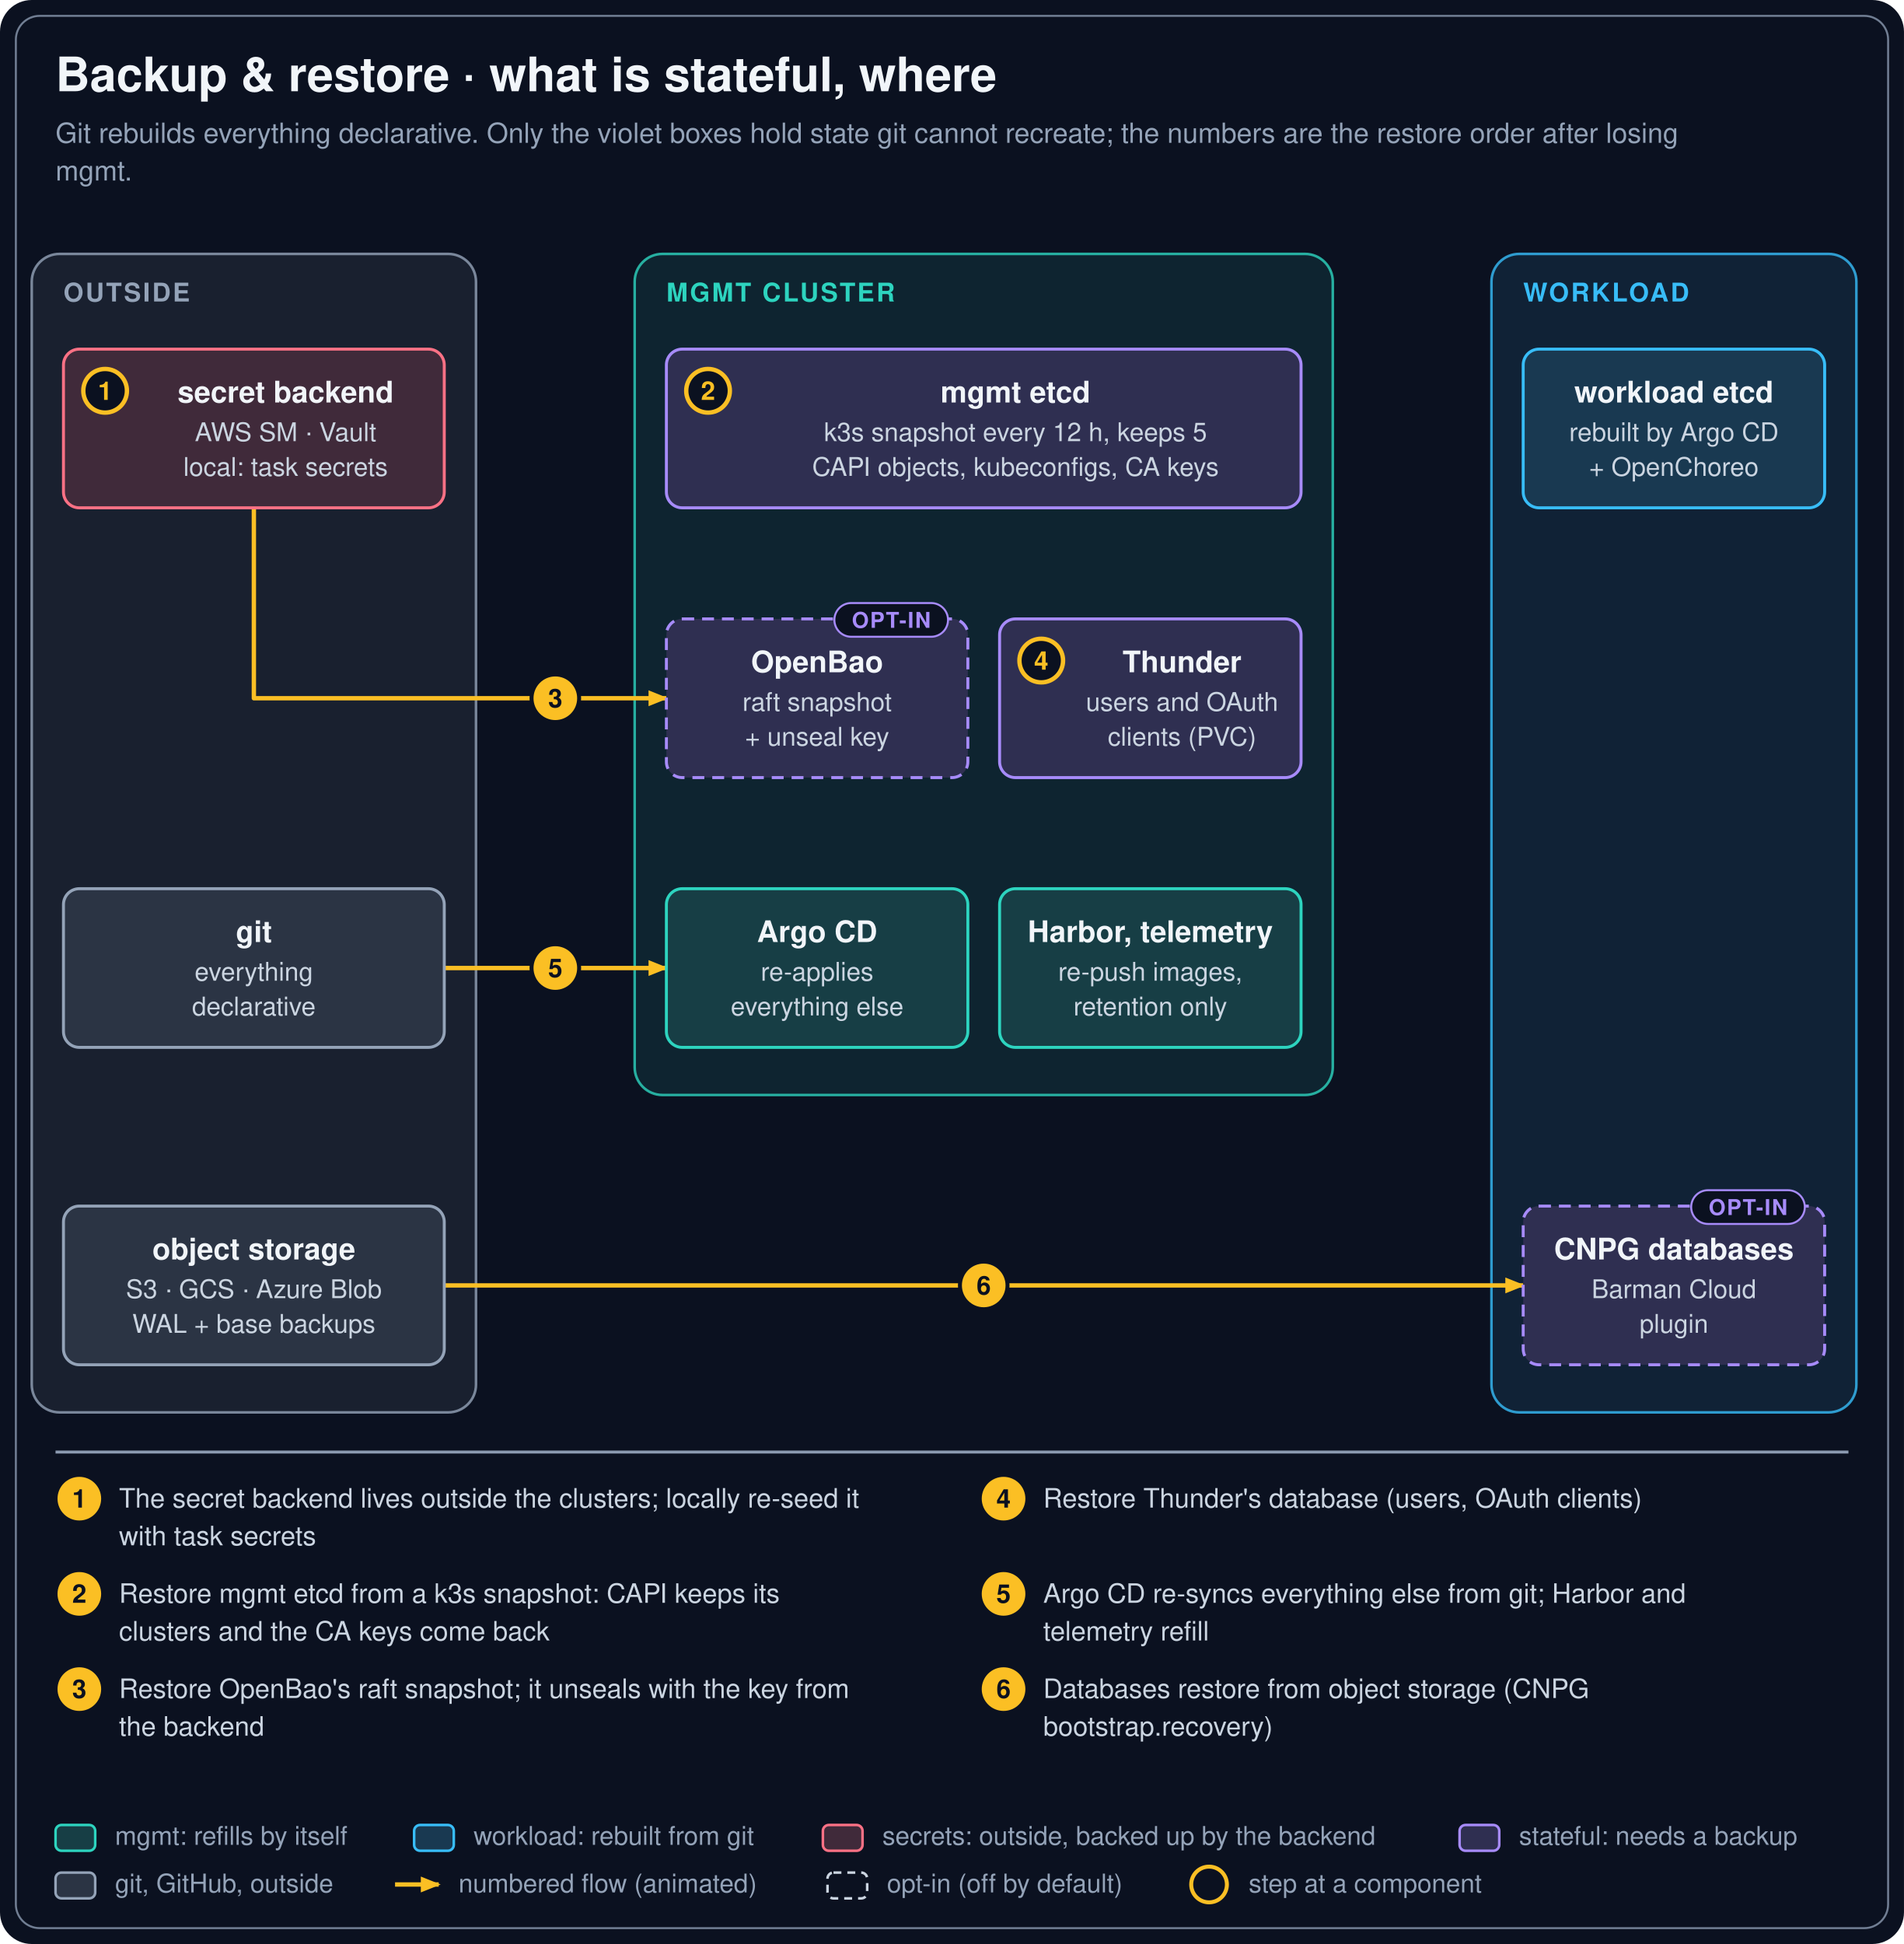
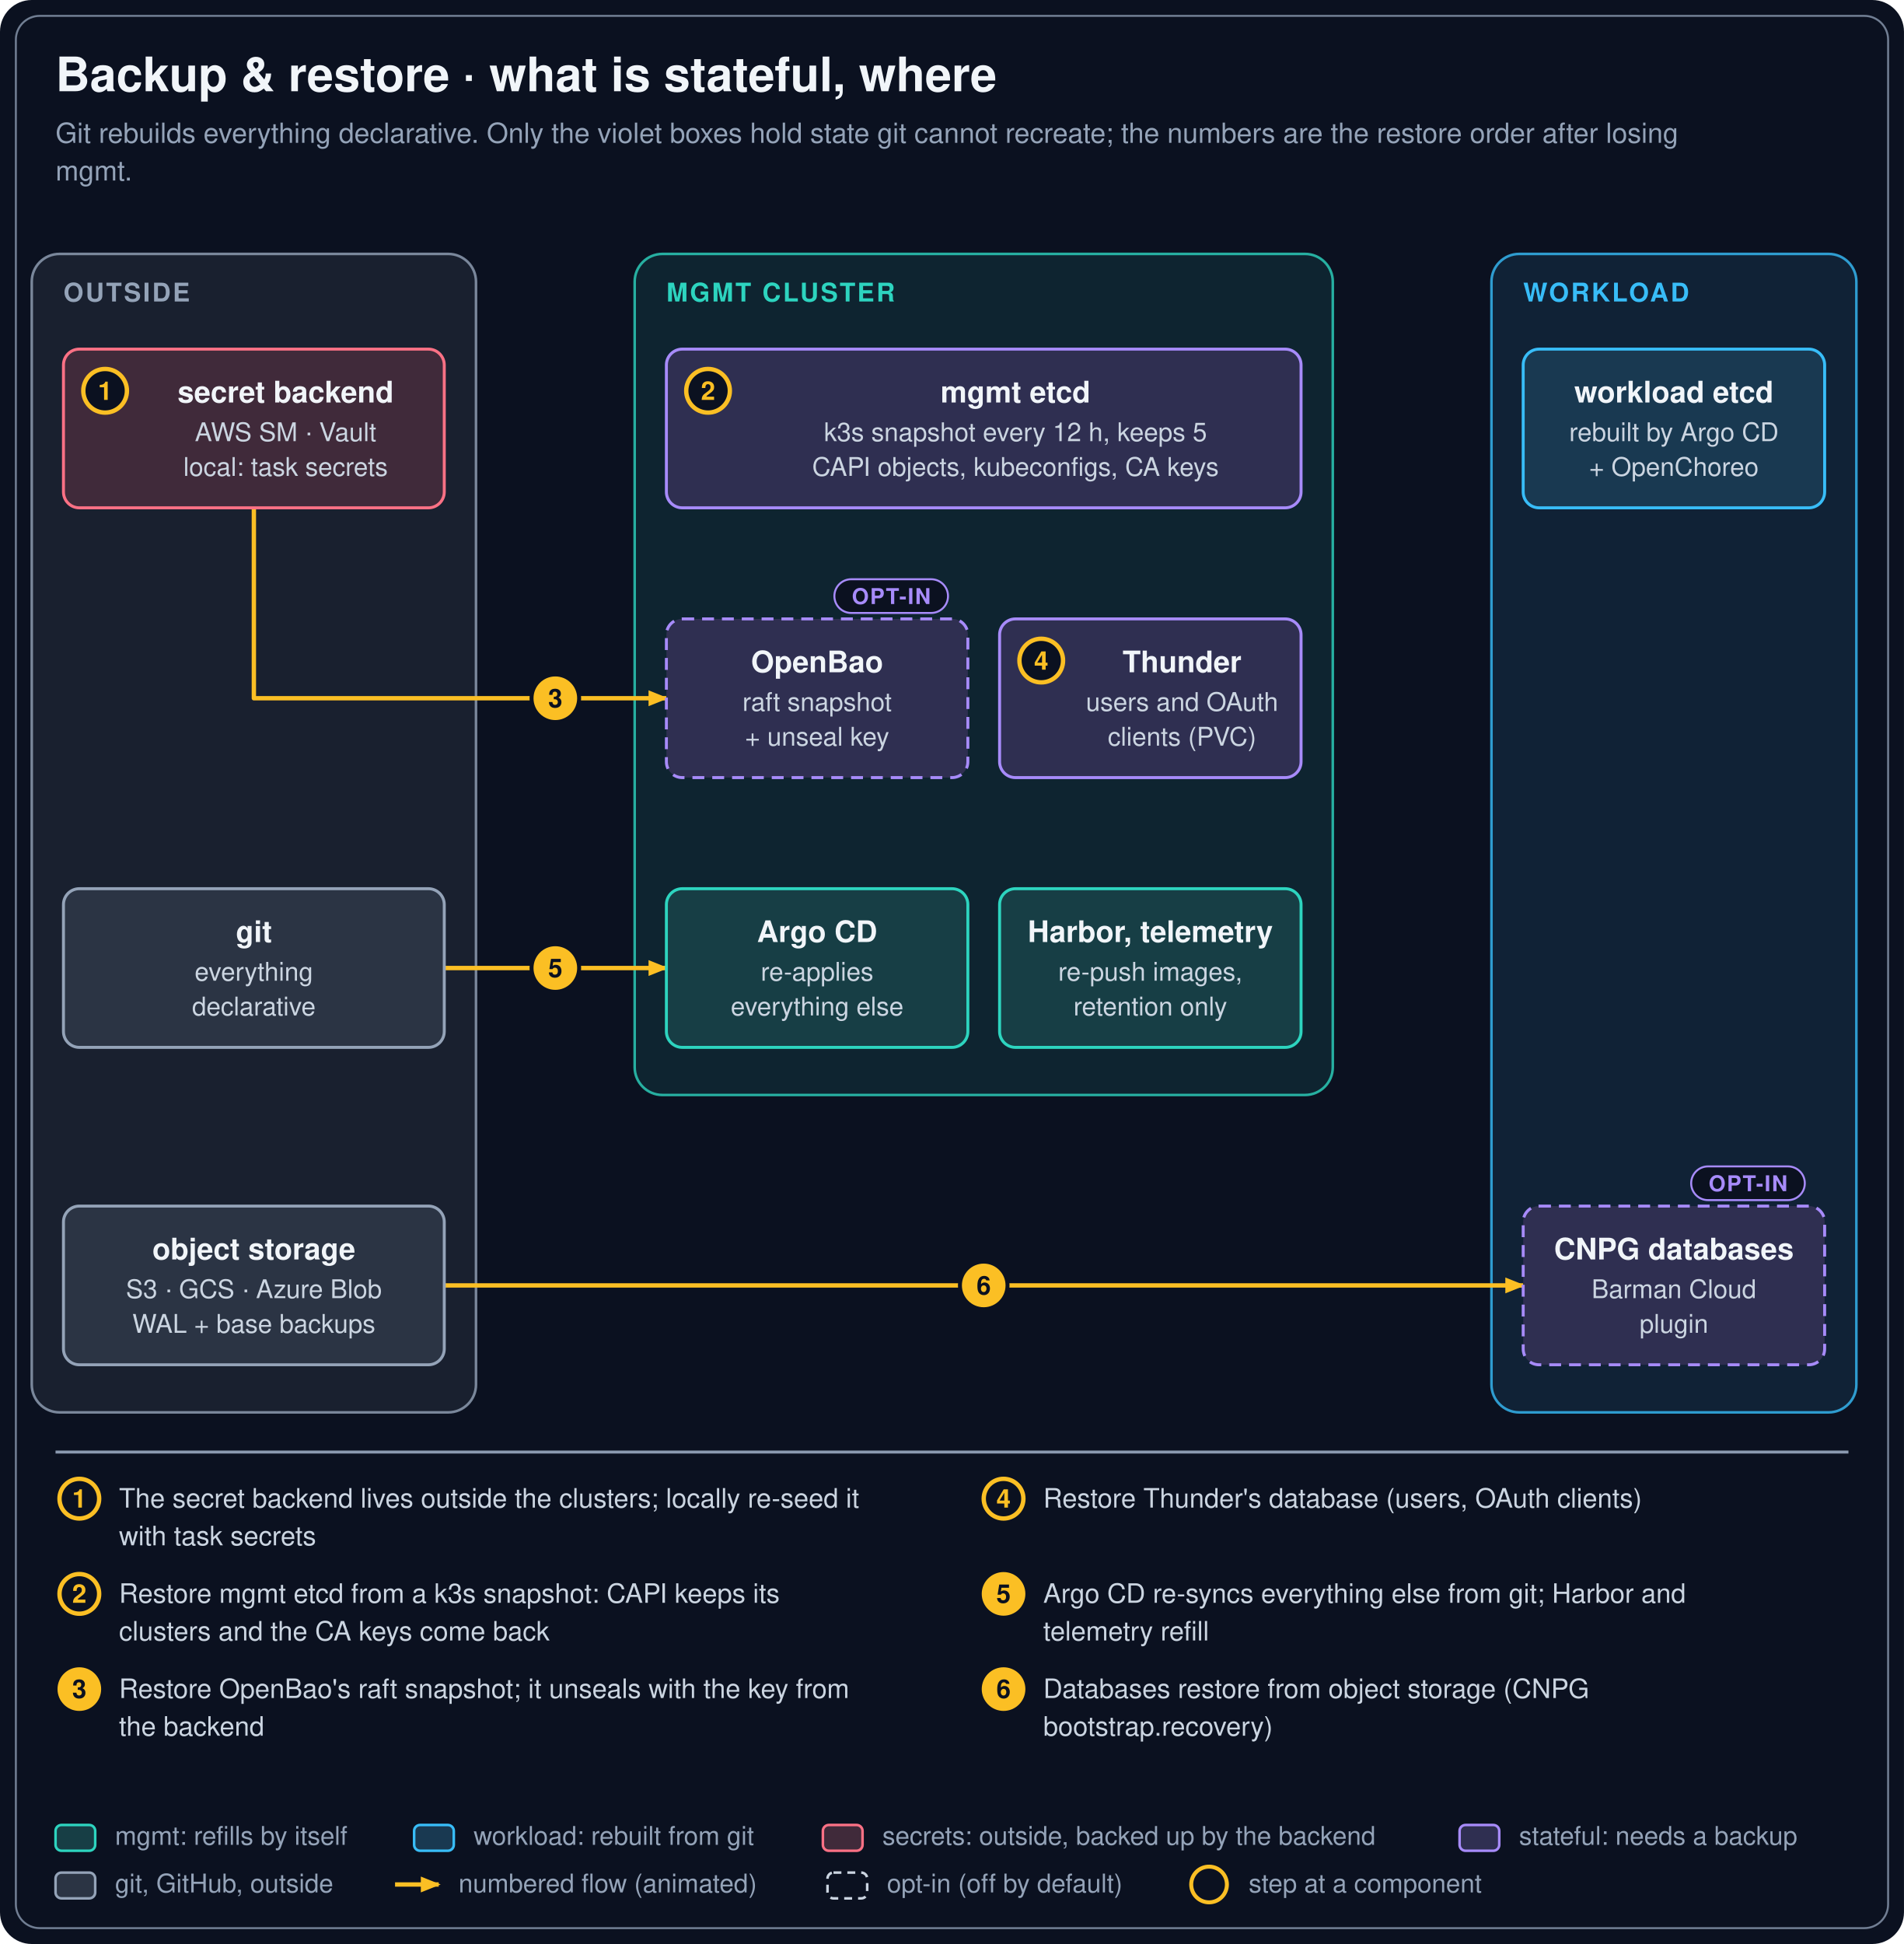
<svg xmlns="http://www.w3.org/2000/svg" width="960" height="980" viewBox="0 0 960 980" role="img" aria-label="Backup &amp; restore · what is stateful, where">
  <style>.s{font-family:'Segoe UI','Helvetica Neue',Helvetica,Arial,'Liberation Sans',sans-serif}.m{font-family:'JetBrains Mono',SFMono-Regular,Menlo,Consolas,'Liberation Mono',monospace}.fx{fill:none;stroke-width:3.2;stroke-linecap:round;stroke-dasharray:4 10;opacity:0;animation:fxdash .9s linear infinite,fxseq 9.10s linear infinite both}@keyframes fxdash{to{stroke-dashoffset:-14}}@keyframes fxseq{0%{opacity:0}3%{opacity:1}29.0%{opacity:1}34.0%{opacity:0}100%{opacity:0}}@media (prefers-reduced-motion:reduce){.fx{animation:none;opacity:0}}</style>
  <defs>
    <marker id="ahfbbf24" markerWidth="10" markerHeight="8" refX="9" refY="4" orient="auto" markerUnits="userSpaceOnUse">
      <path d="M0,0 L10,4 L0,8 z" fill="#fbbf24" />
    </marker>
  </defs>
  <rect width="960" height="980" rx="16" fill="#0b1120" />
  <rect x="8" y="8" width="944" height="964" rx="12" fill="none" stroke="#8b9ab0" stroke-opacity=".8" />
  <rect x="16" y="128" width="224" height="584" rx="14" fill="#19202f" stroke="#94a3b8" stroke-opacity=".8" stroke-width="1.3" />
  <text class="s" x="32.0" y="152.0" font-size="13" fill="#94a3b8" font-weight="700" letter-spacing="1.0">OUTSIDE</text>
  <rect x="320" y="128" width="352" height="424" rx="14" fill="#0e2430" stroke="#2dd4bf" stroke-opacity=".8" stroke-width="1.3" />
  <text class="s" x="336.0" y="152.0" font-size="13" fill="#2dd4bf" font-weight="700" letter-spacing="1.0">MGMT CLUSTER</text>
  <rect x="752" y="128" width="184" height="584" rx="14" fill="#102236" stroke="#38bdf8" stroke-opacity=".8" stroke-width="1.3" />
  <text class="s" x="768.0" y="152.0" font-size="13" fill="#38bdf8" font-weight="700" letter-spacing="1.0">WORKLOAD</text>
  <path d="M 128.0 256.0 L 128.0 352.0 L 336.0 352.0" fill="none" stroke="#fbbf24" stroke-width="2.2" stroke-linejoin="round" marker-end="url(#ahfbbf24)" />
  <path d="M 224.0 488.0 L 336.0 488.0" fill="none" stroke="#fbbf24" stroke-width="2.2" stroke-linejoin="round" marker-end="url(#ahfbbf24)" />
  <path d="M 224.0 648.0 L 768.0 648.0" fill="none" stroke="#fbbf24" stroke-width="2.2" stroke-linejoin="round" marker-end="url(#ahfbbf24)" />
  <path class="fx" d="M 128.0 256.0 L 128.0 352.0 L 336.0 352.0" stroke="#fde5a7" style="animation-delay:0s,2.20s" />
  <path class="fx" d="M 224.0 488.0 L 336.0 488.0" stroke="#fde5a7" style="animation-delay:0s,4.40s" />
  <path class="fx" d="M 224.0 648.0 L 768.0 648.0" stroke="#fde5a7" style="animation-delay:0s,5.50s" />
  <rect x="32" y="176" width="192" height="80" rx="8" fill="#402a3a" stroke="#fb7185" stroke-width="1.5" />
  <text class="s" x="144.0" y="202.9" font-size="15" fill="#f1f5f9" font-weight="600" text-anchor="middle">secret backend</text>
  <text class="s" x="144.0" y="222.4" font-size="13" fill="#cbd5e1" text-anchor="middle">AWS SM · Vault</text>
  <text class="s" x="144.0" y="239.9" font-size="13" fill="#cbd5e1" text-anchor="middle">local: task secrets</text>
  <rect x="32" y="448" width="192" height="80" rx="8" fill="#2b3444" stroke="#94a3b8" stroke-width="1.5" />
  <text class="s" x="128.0" y="474.9" font-size="15" fill="#f1f5f9" font-weight="600" text-anchor="middle">git</text>
  <text class="s" x="128.0" y="494.4" font-size="13" fill="#cbd5e1" text-anchor="middle">everything</text>
  <text class="s" x="128.0" y="511.9" font-size="13" fill="#cbd5e1" text-anchor="middle">declarative</text>
  <rect x="32" y="608" width="192" height="80" rx="8" fill="#2b3444" stroke="#94a3b8" stroke-width="1.5" />
  <text class="s" x="128.0" y="634.9" font-size="15" fill="#f1f5f9" font-weight="600" text-anchor="middle">object storage</text>
  <text class="s" x="128.0" y="654.4" font-size="13" fill="#cbd5e1" text-anchor="middle">S3 · GCS · Azure Blob</text>
  <text class="s" x="128.0" y="671.9" font-size="13" fill="#cbd5e1" text-anchor="middle">WAL + base backups</text>
  <rect x="336" y="176" width="320" height="80" rx="8" fill="#2f2f51" stroke="#a78bfa" stroke-width="1.5" />
  <text class="s" x="512.0" y="202.9" font-size="15" fill="#f1f5f9" font-weight="600" text-anchor="middle">mgmt etcd</text>
  <text class="s" x="512.0" y="222.4" font-size="13" fill="#cbd5e1" text-anchor="middle">k3s snapshot every 12 h, keeps 5</text>
  <text class="s" x="512.0" y="239.9" font-size="13" fill="#cbd5e1" text-anchor="middle">CAPI objects, kubeconfigs, CA keys</text>
  <rect x="336" y="312" width="152" height="80" rx="8" fill="#2f2f51" stroke="#a78bfa" stroke-width="1.5" stroke-dasharray="6 4" />
  <text class="s" x="412.0" y="338.9" font-size="15" fill="#f1f5f9" font-weight="600" text-anchor="middle">OpenBao</text>
  <text class="s" x="412.0" y="358.4" font-size="13" fill="#cbd5e1" text-anchor="middle">raft snapshot</text>
  <text class="s" x="412.0" y="375.9" font-size="13" fill="#cbd5e1" text-anchor="middle">+ unseal key</text>
-   <rect x="420.7" y="304" width="57.3" height="17" rx="8.5" fill="#0b1120" stroke="#a78bfa" stroke-width="1" />
-   <text class="s" x="449.4" y="316.5" font-size="11" font-weight="700" fill="#a78bfa" text-anchor="middle" letter-spacing="0.6">OPT-IN</text>
+   <rect x="420.7" y="292" width="57.3" height="17" rx="8.5" fill="#0b1120" stroke="#a78bfa" stroke-width="1" />
+   <text class="s" x="449.4" y="304.5" font-size="11" font-weight="700" fill="#a78bfa" text-anchor="middle" letter-spacing="0.6">OPT-IN</text>
  <rect x="504" y="312" width="152" height="80" rx="8" fill="#2f2f51" stroke="#a78bfa" stroke-width="1.5" />
  <text class="s" x="596.0" y="338.9" font-size="15" fill="#f1f5f9" font-weight="600" text-anchor="middle">Thunder</text>
  <text class="s" x="596.0" y="358.4" font-size="13" fill="#cbd5e1" text-anchor="middle">users and OAuth</text>
  <text class="s" x="596.0" y="375.9" font-size="13" fill="#cbd5e1" text-anchor="middle">clients (PVC)</text>
  <rect x="336" y="448" width="152" height="80" rx="8" fill="#173e45" stroke="#2dd4bf" stroke-width="1.5" />
  <text class="s" x="412.0" y="474.9" font-size="15" fill="#f1f5f9" font-weight="600" text-anchor="middle">Argo CD</text>
  <text class="s" x="412.0" y="494.4" font-size="13" fill="#cbd5e1" text-anchor="middle">re-applies</text>
  <text class="s" x="412.0" y="511.9" font-size="13" fill="#cbd5e1" text-anchor="middle">everything else</text>
  <rect x="504" y="448" width="152" height="80" rx="8" fill="#173e45" stroke="#2dd4bf" stroke-width="1.5" />
  <text class="s" x="580.0" y="474.9" font-size="15" fill="#f1f5f9" font-weight="600" text-anchor="middle">Harbor, telemetry</text>
  <text class="s" x="580.0" y="494.4" font-size="13" fill="#cbd5e1" text-anchor="middle">re-push images,</text>
  <text class="s" x="580.0" y="511.9" font-size="13" fill="#cbd5e1" text-anchor="middle">retention only</text>
  <rect x="768" y="176" width="152" height="80" rx="8" fill="#193951" stroke="#38bdf8" stroke-width="1.5" />
  <text class="s" x="844.0" y="202.9" font-size="15" fill="#f1f5f9" font-weight="600" text-anchor="middle">workload etcd</text>
  <text class="s" x="844.0" y="222.4" font-size="13" fill="#cbd5e1" text-anchor="middle">rebuilt by Argo CD</text>
  <text class="s" x="844.0" y="239.9" font-size="13" fill="#cbd5e1" text-anchor="middle">+ OpenChoreo</text>
  <rect x="768" y="608" width="152" height="80" rx="8" fill="#2f2f51" stroke="#a78bfa" stroke-width="1.5" stroke-dasharray="6 4" />
  <text class="s" x="844.0" y="634.9" font-size="15" fill="#f1f5f9" font-weight="600" text-anchor="middle">CNPG databases</text>
  <text class="s" x="844.0" y="654.4" font-size="13" fill="#cbd5e1" text-anchor="middle">Barman Cloud</text>
  <text class="s" x="844.0" y="671.9" font-size="13" fill="#cbd5e1" text-anchor="middle">plugin</text>
-   <rect x="852.7" y="600" width="57.3" height="17" rx="8.5" fill="#0b1120" stroke="#a78bfa" stroke-width="1" />
-   <text class="s" x="881.4" y="612.5" font-size="11" font-weight="700" fill="#a78bfa" text-anchor="middle" letter-spacing="0.6">OPT-IN</text>
+   <rect x="852.7" y="588" width="57.3" height="17" rx="8.5" fill="#0b1120" stroke="#a78bfa" stroke-width="1" />
+   <text class="s" x="881.4" y="600.5" font-size="11" font-weight="700" fill="#a78bfa" text-anchor="middle" letter-spacing="0.6">OPT-IN</text>
  <text class="s" x="28.0" y="46.0" font-size="24" fill="#f1f5f9" font-weight="700">Backup &amp; restore · what is stateful, where</text>
  <text class="s" x="28.0" y="72.0" font-size="14" fill="#94a3b8">Git rebuilds everything declarative. Only the violet boxes hold state git cannot recreate; the numbers are the restore order after losing</text>
  <text class="s" x="28.0" y="91.0" font-size="14" fill="#94a3b8">mgmt.</text>
  <circle cx="53.0" cy="197.0" r="11" fill="#0b1120" stroke="#fbbf24" stroke-width="2.2" />
  <text class="s" x="53.0" y="201.6" font-size="13" font-weight="700" fill="#fbbf24" text-anchor="middle">1</text>
  <circle cx="357.0" cy="197.0" r="11" fill="#0b1120" stroke="#fbbf24" stroke-width="2.2" />
  <text class="s" x="357.0" y="201.6" font-size="13" font-weight="700" fill="#fbbf24" text-anchor="middle">2</text>
  <circle cx="525.0" cy="333.0" r="11" fill="#0b1120" stroke="#fbbf24" stroke-width="2.2" />
  <text class="s" x="525.0" y="337.6" font-size="13" font-weight="700" fill="#fbbf24" text-anchor="middle">4</text>
  <circle cx="280.0" cy="352.0" r="12" fill="#fbbf24" stroke="#0b1120" stroke-width="2" />
  <text class="s" x="280.0" y="356.6" font-size="13" font-weight="700" fill="#0b1120" text-anchor="middle">3</text>
  <circle cx="280.0" cy="488.0" r="12" fill="#fbbf24" stroke="#0b1120" stroke-width="2" />
  <text class="s" x="280.0" y="492.6" font-size="13" font-weight="700" fill="#0b1120" text-anchor="middle">5</text>
  <circle cx="496.0" cy="648.0" r="12" fill="#fbbf24" stroke="#0b1120" stroke-width="2" />
  <text class="s" x="496.0" y="652.6" font-size="13" font-weight="700" fill="#0b1120" text-anchor="middle">6</text>
  <line x1="28" y1="732" x2="932" y2="732" stroke="#8b9ab0" stroke-width="1.5" />
-   <circle cx="40.0" cy="755.5" r="11" fill="#fbbf24" />
-   <text class="s" x="40.0" y="760" font-size="13" font-weight="700" fill="#0b1120" text-anchor="middle">1</text>
+   <circle cx="40.0" cy="755.5" r="10" fill="#0b1120" stroke="#fbbf24" stroke-width="2.2" />
+   <text class="s" x="40.0" y="760" font-size="13" font-weight="700" fill="#fbbf24" text-anchor="middle">1</text>
  <text class="s" x="60.0" y="760.0" font-size="13.5" fill="#cbd5e1">The secret backend lives outside the clusters; locally re-seed it</text>
  <text class="s" x="60.0" y="779.0" font-size="13.5" fill="#cbd5e1">with task secrets</text>
-   <circle cx="506.0" cy="755.5" r="11" fill="#fbbf24" />
-   <text class="s" x="506.0" y="760" font-size="13" font-weight="700" fill="#0b1120" text-anchor="middle">4</text>
+   <circle cx="506.0" cy="755.5" r="10" fill="#0b1120" stroke="#fbbf24" stroke-width="2.2" />
+   <text class="s" x="506.0" y="760" font-size="13" font-weight="700" fill="#fbbf24" text-anchor="middle">4</text>
  <text class="s" x="526.0" y="760.0" font-size="13.5" fill="#cbd5e1">Restore Thunder's database (users, OAuth clients)</text>
-   <circle cx="40.0" cy="803.5" r="11" fill="#fbbf24" />
-   <text class="s" x="40.0" y="808" font-size="13" font-weight="700" fill="#0b1120" text-anchor="middle">2</text>
+   <circle cx="40.0" cy="803.5" r="10" fill="#0b1120" stroke="#fbbf24" stroke-width="2.2" />
+   <text class="s" x="40.0" y="808" font-size="13" font-weight="700" fill="#fbbf24" text-anchor="middle">2</text>
  <text class="s" x="60.0" y="808.0" font-size="13.5" fill="#cbd5e1">Restore mgmt etcd from a k3s snapshot: CAPI keeps its</text>
  <text class="s" x="60.0" y="827.0" font-size="13.5" fill="#cbd5e1">clusters and the CA keys come back</text>
  <circle cx="506.0" cy="803.5" r="11" fill="#fbbf24" />
  <text class="s" x="506.0" y="808" font-size="13" font-weight="700" fill="#0b1120" text-anchor="middle">5</text>
  <text class="s" x="526.0" y="808.0" font-size="13.5" fill="#cbd5e1">Argo CD re-syncs everything else from git; Harbor and</text>
  <text class="s" x="526.0" y="827.0" font-size="13.5" fill="#cbd5e1">telemetry refill</text>
  <circle cx="40.0" cy="851.5" r="11" fill="#fbbf24" />
  <text class="s" x="40.0" y="856" font-size="13" font-weight="700" fill="#0b1120" text-anchor="middle">3</text>
  <text class="s" x="60.0" y="856.0" font-size="13.5" fill="#cbd5e1">Restore OpenBao's raft snapshot; it unseals with the key from</text>
  <text class="s" x="60.0" y="875.0" font-size="13.5" fill="#cbd5e1">the backend</text>
  <circle cx="506.0" cy="851.5" r="11" fill="#fbbf24" />
  <text class="s" x="506.0" y="856" font-size="13" font-weight="700" fill="#0b1120" text-anchor="middle">6</text>
  <text class="s" x="526.0" y="856.0" font-size="13.5" fill="#cbd5e1">Databases restore from object storage (CNPG</text>
  <text class="s" x="526.0" y="875.0" font-size="13.5" fill="#cbd5e1">bootstrap.recovery)</text>
  <rect x="28" y="920" width="20" height="13" rx="3" fill="#173e45" stroke="#2dd4bf" stroke-width="1.3" />
  <text class="s" x="58.0" y="930.0" font-size="13" fill="#94a3b8">mgmt: refills by itself</text>
  <rect x="208.805" y="920" width="20" height="13" rx="3" fill="#193951" stroke="#38bdf8" stroke-width="1.3" />
  <text class="s" x="238.8" y="930.0" font-size="13" fill="#94a3b8">workload: rebuilt from git</text>
  <rect x="414.897" y="920" width="20" height="13" rx="3" fill="#402a3a" stroke="#fb7185" stroke-width="1.3" />
  <text class="s" x="444.9" y="930.0" font-size="13" fill="#94a3b8">secrets: outside, backed up by the backend</text>
  <rect x="735.928" y="920" width="20" height="13" rx="3" fill="#2f2f51" stroke="#a78bfa" stroke-width="1.3" />
  <text class="s" x="765.9" y="930.0" font-size="13" fill="#94a3b8">stateful: needs a backup</text>
  <rect x="28" y="944" width="20" height="13" rx="3" fill="#2b3444" stroke="#94a3b8" stroke-width="1.3" />
  <text class="s" x="58.0" y="954.0" font-size="13" fill="#94a3b8">git, GitHub, outside</text>
  <path d="M 199.185 950 L 221.185 950" stroke="#fbbf24" stroke-width="2.2" marker-end="url(#ahfbbf24)" />
  <path class="fx" d="M 199.185 950 L 221.185 950" stroke="#fde5a7" style="animation-delay:0s,0.00s" />
  <text class="s" x="231.2" y="954.0" font-size="13" fill="#94a3b8">numbered flow (animated)</text>
  <rect x="417.24" y="944" width="20" height="13" rx="3" fill="none" stroke="#cbd5e1" stroke-width="1.3" stroke-dasharray="4 3" />
  <text class="s" x="447.2" y="954.0" font-size="13" fill="#94a3b8">opt-in (off by default)</text>
  <circle cx="609.616" cy="950" r="9" fill="#0b1120" stroke="#fbbf24" stroke-width="2" />
  <text class="s" x="629.6" y="954.0" font-size="13" fill="#94a3b8">step at a component</text>
</svg>
